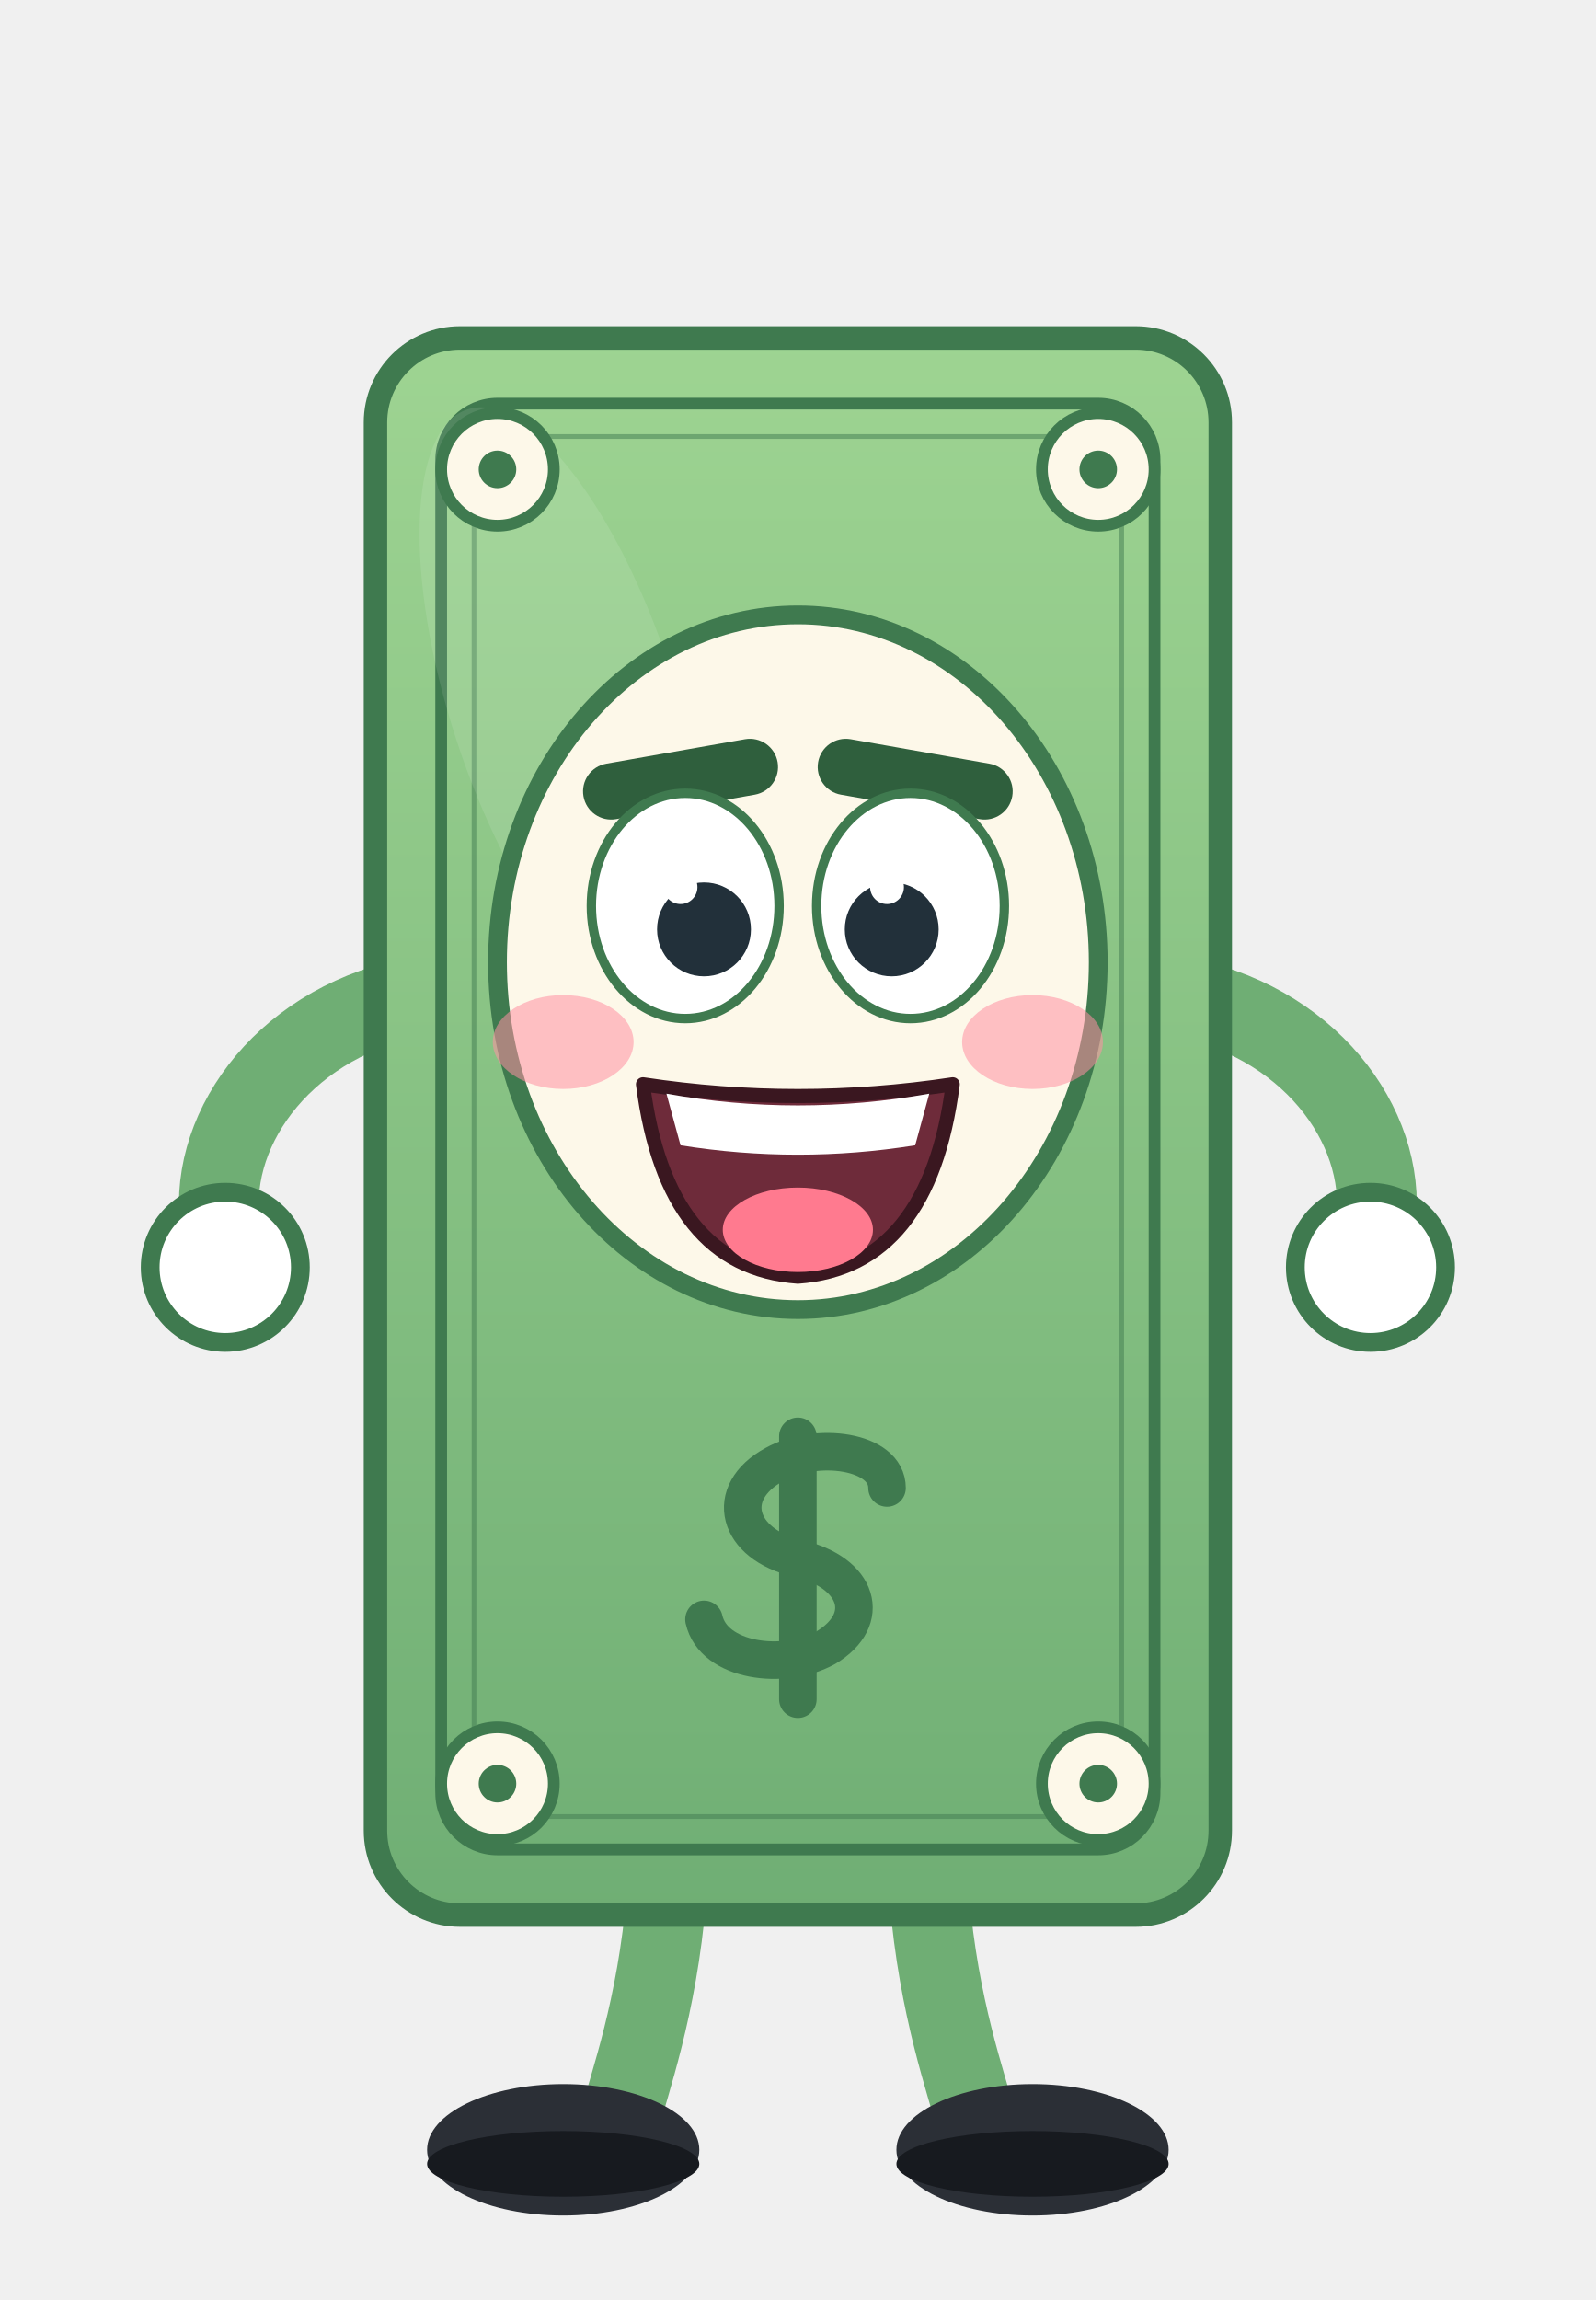
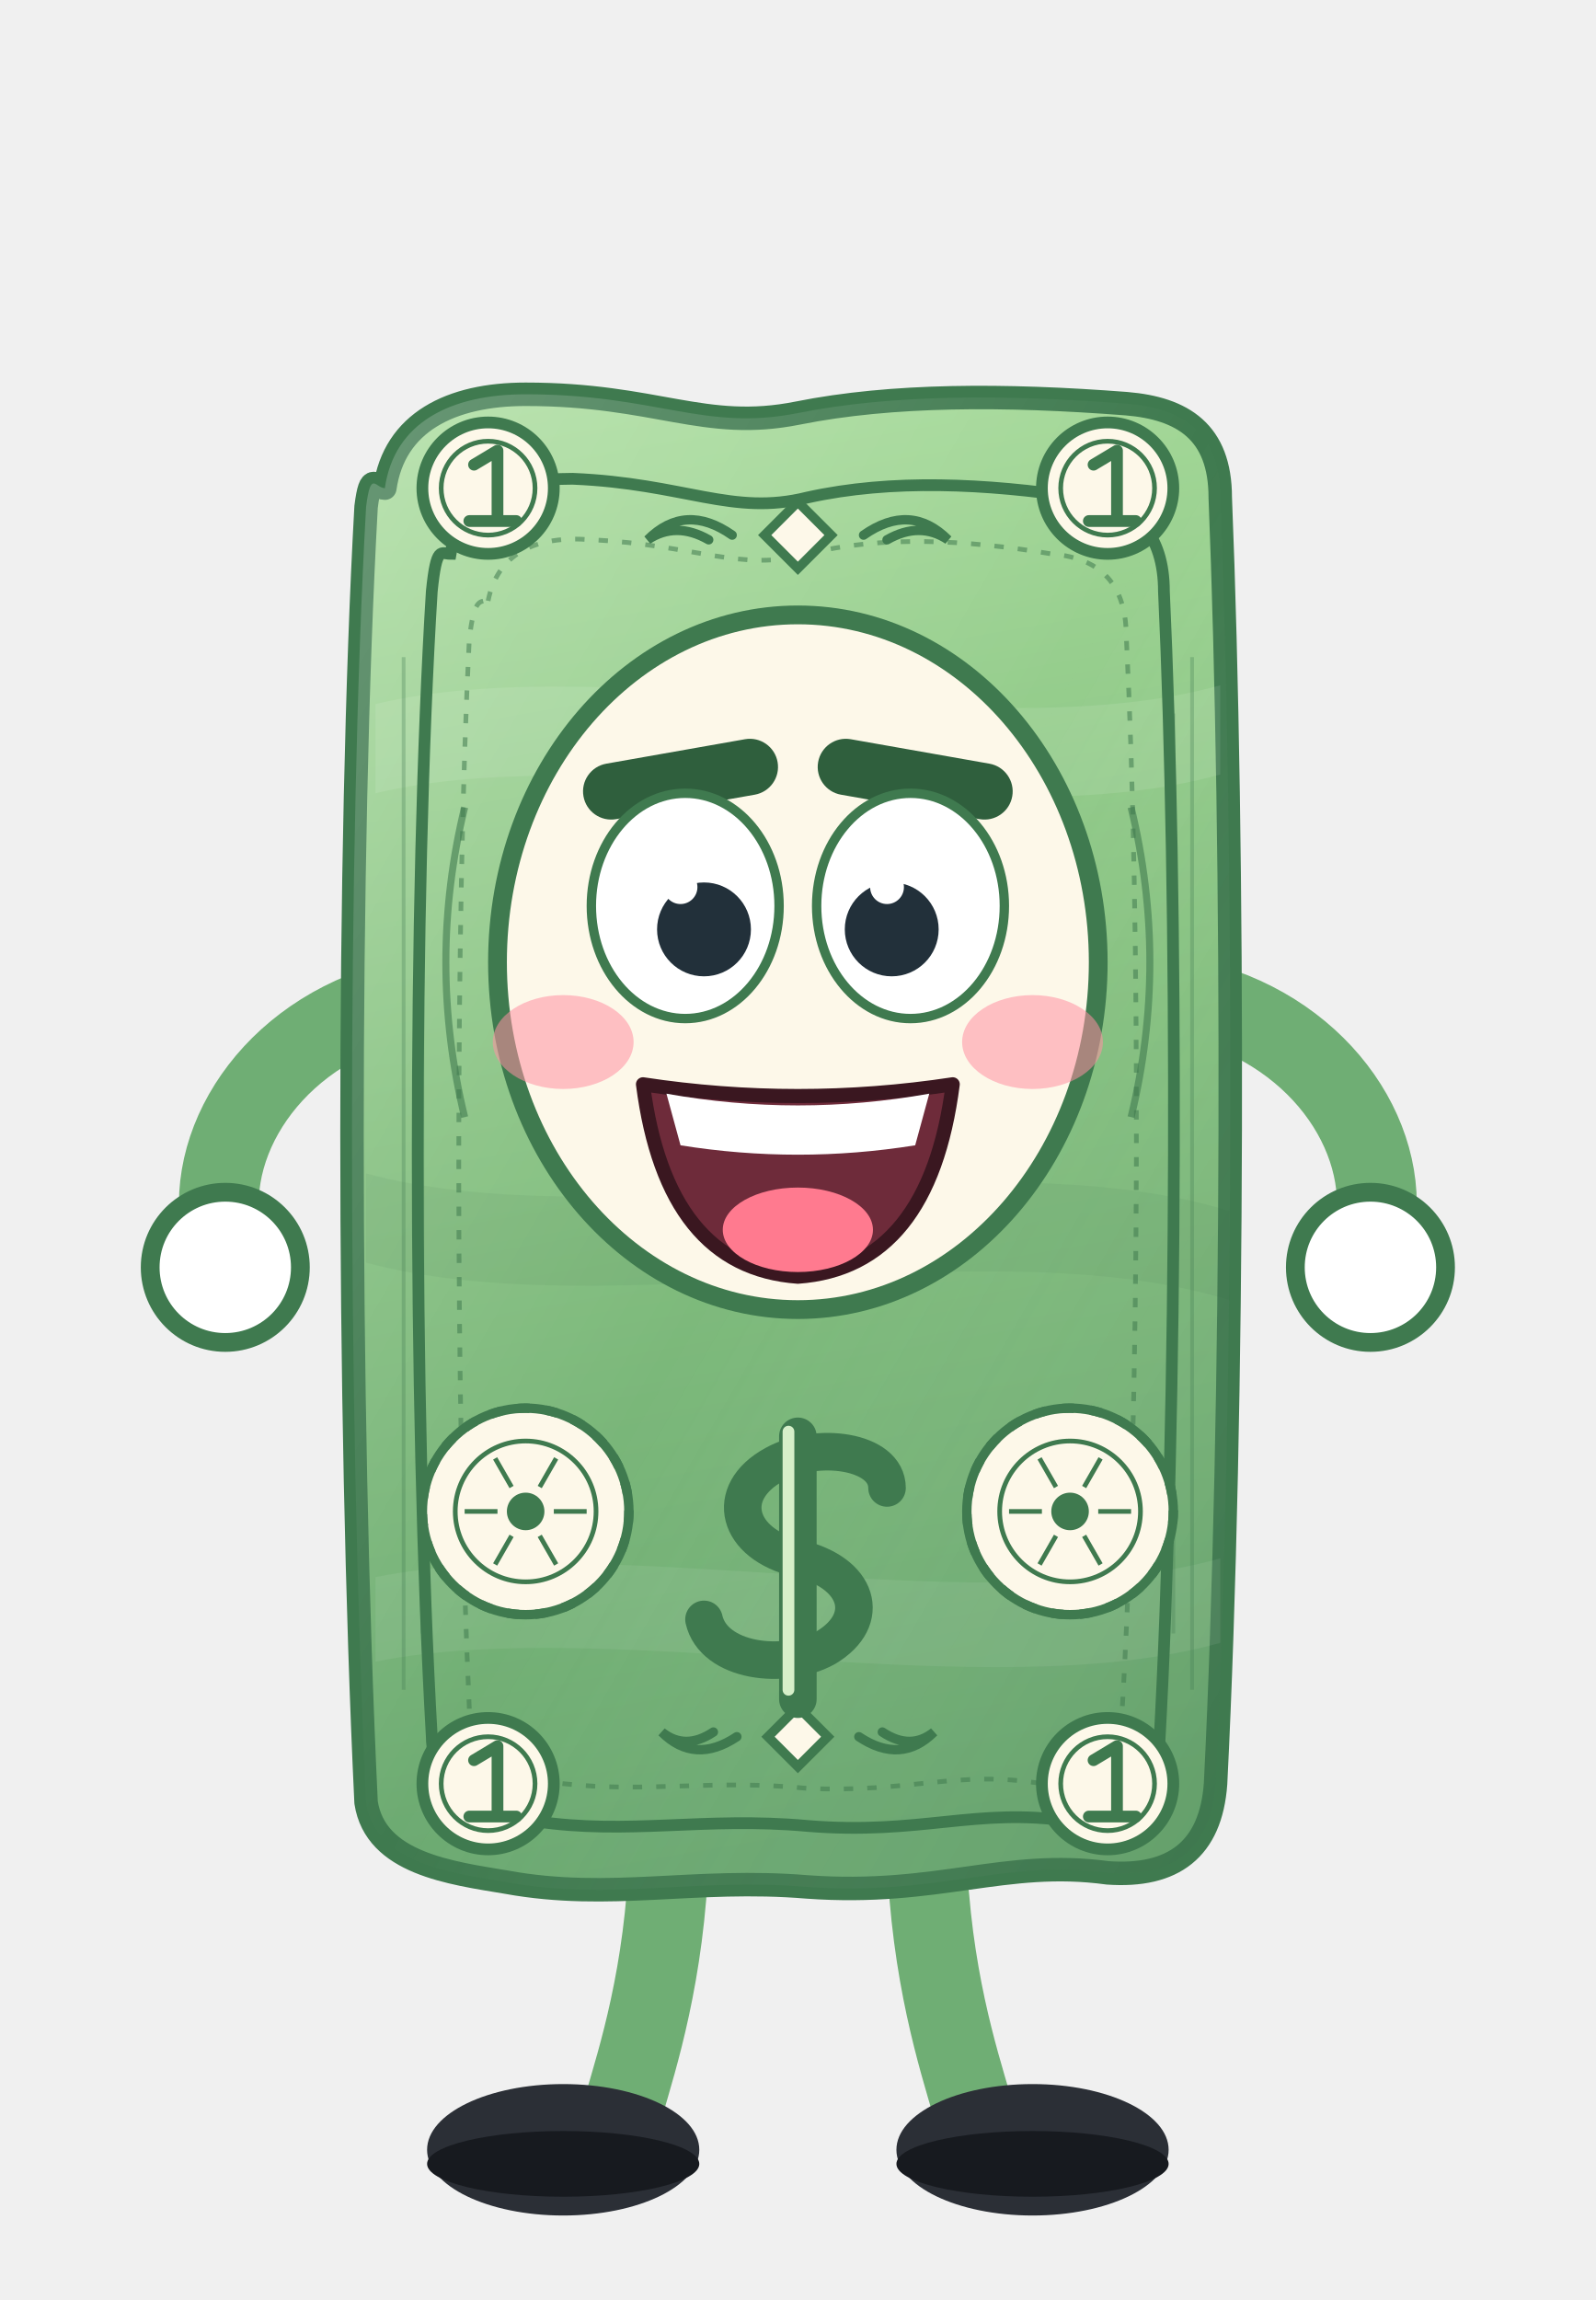
<svg xmlns="http://www.w3.org/2000/svg" viewBox="0 0 340 490" width="340" height="490">
  <defs>
-     <linearGradient id="billGrad" x1="0" y1="0" x2="0" y2="1">
-       <stop offset="0" stop-color="#9ed492" />
-       <stop offset="1" stop-color="#6fae74" />
+     <linearGradient id="billGrad" x1="0.1" y1="0" x2="0.2" y2="1">
+       <stop offset="0" stop-color="#a9dc9c" />
+       <stop offset="0.5" stop-color="#84c07f" />
+       <stop offset="1" stop-color="#6aa870" />
+     </linearGradient>
+     <linearGradient id="sheen" x1="0" y1="0" x2="1" y2="1">
+       <stop offset="0" stop-color="#ffffff" stop-opacity="0.22" />
+       <stop offset="0.5" stop-color="#ffffff" stop-opacity="0" />
+       <stop offset="1" stop-color="#2f5f3d" stop-opacity="0.14" />
    </linearGradient>
  </defs>
  <g id="Richie">
    <g id="legs">
      <g id="leg_left">
        <path d="M142 404 C140 428 134 444 132 452" fill="none" stroke="#6fae74" stroke-width="17" stroke-linecap="round" />
        <ellipse cx="120" cy="458" rx="29" ry="14" fill="#2b2f36" />
        <ellipse cx="120" cy="461" rx="29" ry="7" fill="#171a1f" />
      </g>
      <g id="leg_right">
        <path d="M198 404 C200 428 206 444 208 452" fill="none" stroke="#6fae74" stroke-width="17" stroke-linecap="round" />
        <ellipse cx="220" cy="458" rx="29" ry="14" fill="#2b2f36" />
        <ellipse cx="220" cy="461" rx="29" ry="7" fill="#171a1f" />
      </g>
    </g>
    <g id="arms">
      <g id="arm_left">
        <path d="M82 214 C56 222 42 246 48 266" fill="none" stroke="#6fae74" stroke-width="17" stroke-linecap="round" />
        <circle cx="48" cy="270" r="16" fill="#ffffff" stroke="#3f7a4f" stroke-width="4" />
      </g>
      <g id="arm_right">
        <path d="M258 214 C284 222 298 246 292 266" fill="none" stroke="#6fae74" stroke-width="17" stroke-linecap="round" />
        <circle cx="292" cy="270" r="16" fill="#ffffff" stroke="#3f7a4f" stroke-width="4" />
      </g>
    </g>
    <g id="bill">
-       <rect x="80" y="72" width="180" height="336" rx="18" fill="url(#billGrad)" stroke="#3f7a4f" stroke-width="5" />
-       <rect x="94" y="86" width="152" height="308" rx="12" fill="none" stroke="#3f7a4f" stroke-width="2.5" />
-       <rect x="101" y="93" width="138" height="294" rx="9" fill="none" stroke="#3f7a4f" stroke-width="1" opacity="0.5" />
-       <ellipse cx="120" cy="150" rx="24" ry="66" fill="#ffffff" opacity="0.10" transform="rotate(-18 120 150)" />
-       <g id="corners" fill="#fdf8e9" stroke="#3f7a4f" stroke-width="2.5">
-         <circle cx="106" cy="100" r="12" />
-         <circle cx="234" cy="100" r="12" />
-         <circle cx="106" cy="380" r="12" />
-         <circle cx="234" cy="380" r="12" />
+       <path id="bill_body" d="M82 104 C84 90 96 84 112 84 C140 84 150 92 170 88 C190 84 214 84 240 86 C252 87 260 92 260 106 C263 180 263 300 259 380 C258 394 250 400 236 399 C214 396 200 404 172 402 C148 400 130 405 108 401 C96 399 80 397 78 384 C74 300 74 180 78 108 C79 100 80 104 82 104 Z" fill="url(#billGrad)" stroke="#3f7a4f" stroke-width="5" stroke-linejoin="round" />
+       <path d="M82 104 C84 90 96 84 112 84 C140 84 150 92 170 88 C190 84 214 84 240 86 C252 87 260 92 260 106 C263 180 263 300 259 380 C258 394 250 400 236 399 C214 396 200 404 172 402 C148 400 130 405 108 401 C96 399 80 397 78 384 C74 300 74 180 78 108 C79 100 80 104 82 104 Z" fill="url(#sheen)" />
+       <g id="ripples">
+         <path d="M80 150 C130 138 210 160 260 146 L260 165 C210 179 130 157 80 169 Z" fill="#ffffff" opacity="0.09" />
+         <path d="M78 250 C130 264 210 242 262 258 L262 277 C210 261 130 283 78 269 Z" fill="#2f5f3d" opacity="0.07" />
+         <path d="M80 336 C130 326 210 346 260 332 L260 350 C210 364 130 344 80 354 Z" fill="#ffffff" opacity="0.07" />
      </g>
-       <g fill="#3f7a4f" stroke="none">
-         <circle cx="106" cy="100" r="4" />
-         <circle cx="234" cy="100" r="4" />
-         <circle cx="106" cy="380" r="4" />
-         <circle cx="234" cy="380" r="4" />
+       <g stroke="#3f7a4f" stroke-width="0.8" opacity="0.3">
+         <line x1="86" y1="140" x2="86" y2="360" />
+         <line x1="90" y1="152" x2="90" y2="348" />
+         <line x1="254" y1="140" x2="254" y2="360" />
+         <line x1="250" y1="152" x2="250" y2="348" />
      </g>
-       <g id="money" fill="none" stroke="#3f7a4f" stroke-width="8" stroke-linecap="round">
-         <line x1="170" y1="306" x2="170" y2="362" />
-         <path d="M189 317 C189 309 174 307 165 312 C154 318 157 329 170 332 C183 335 186 345 176 351 C167 356 152 354 150 345" />
+       <path d="M96 118 C98 106 108 102 122 102 C146 103 156 110 172 106 C190 102 210 103 230 106 C242 107 248 114 248 126 C251 190 251 300 247 372 C246 384 240 389 228 388 C208 385 196 391 172 389 C150 387 134 391 114 388 C104 387 92 381 92 370 C88 300 88 190 92 126 C93 116 94 118 96 118 Z" fill="none" stroke="#3f7a4f" stroke-width="2.5" />
+       <path d="M104 128 C106 118 114 114 126 115 C148 116 158 122 172 118 C188 114 206 115 224 118 C236 119 240 126 240 136 C243 195 243 300 239 366 C238 376 232 381 222 380 C204 377 194 382 172 381 C152 379 138 382 120 380 C110 379 100 374 100 364 C97 300 97 195 100 136 C101 128 102 128 104 128 Z" fill="none" stroke="#3f7a4f" stroke-width="1" stroke-dasharray="2 3" opacity="0.55" />
+       <g id="corners">
+         <g transform="translate(104 104)">
+           <circle r="14" fill="#fdf8e9" stroke="#3f7a4f" stroke-width="2.5" />
+           <circle r="10" fill="none" stroke="#3f7a4f" stroke-width="1" />
+           <path d="M-3 -5 L2 -8 L2 7 M-4 7 L6 7" fill="none" stroke="#3f7a4f" stroke-width="2.5" stroke-linecap="round" stroke-linejoin="round" />
+         </g>
+         <g transform="translate(236 104)">
+           <circle r="14" fill="#fdf8e9" stroke="#3f7a4f" stroke-width="2.5" />
+           <circle r="10" fill="none" stroke="#3f7a4f" stroke-width="1" />
+           <path d="M-3 -5 L2 -8 L2 7 M-4 7 L6 7" fill="none" stroke="#3f7a4f" stroke-width="2.5" stroke-linecap="round" stroke-linejoin="round" />
+         </g>
+         <g transform="translate(104 380)">
+           <circle r="14" fill="#fdf8e9" stroke="#3f7a4f" stroke-width="2.5" />
+           <circle r="10" fill="none" stroke="#3f7a4f" stroke-width="1" />
+           <path d="M-3 -5 L2 -8 L2 7 M-4 7 L6 7" fill="none" stroke="#3f7a4f" stroke-width="2.5" stroke-linecap="round" stroke-linejoin="round" />
+         </g>
+         <g transform="translate(236 380)">
+           <circle r="14" fill="#fdf8e9" stroke="#3f7a4f" stroke-width="2.5" />
+           <circle r="10" fill="none" stroke="#3f7a4f" stroke-width="1" />
+           <path d="M-3 -5 L2 -8 L2 7 M-4 7 L6 7" fill="none" stroke="#3f7a4f" stroke-width="2.5" stroke-linecap="round" stroke-linejoin="round" />
+         </g>
+       </g>
+       <g id="seal_left" transform="translate(112 322)">
+         <circle r="22" fill="#fdf8e9" stroke="#3f7a4f" stroke-width="2" />
+         <circle r="22" fill="none" stroke="#3f7a4f" stroke-width="2" stroke-dasharray="2.5 3.5" />
+         <circle r="15" fill="none" stroke="#3f7a4f" stroke-width="1" />
+         <path d="M6 0 L13 0 M3 5.2 L6.5 11.3 M-3 5.2 L-6.5 11.3 M-6 0 L-13 0 M-3 -5.2 L-6.5 -11.3 M3 -5.2 L6.5 -11.3" stroke="#3f7a4f" stroke-width="1" />
+         <circle r="4" fill="#3f7a4f" />
+       </g>
+       <g id="seal_right" transform="translate(228 322)">
+         <circle r="22" fill="#fdf8e9" stroke="#3f7a4f" stroke-width="2" />
+         <circle r="22" fill="none" stroke="#3f7a4f" stroke-width="2" stroke-dasharray="2.5 3.5" />
+         <circle r="15" fill="none" stroke="#3f7a4f" stroke-width="1" />
+         <path d="M6 0 L13 0 M3 5.2 L6.5 11.3 M-3 5.2 L-6.5 11.3 M-6 0 L-13 0 M-3 -5.2 L-6.5 -11.3 M3 -5.2 L6.5 -11.3" stroke="#3f7a4f" stroke-width="1" />
+         <circle r="4" fill="#3f7a4f" />
+       </g>
+       <g transform="translate(170 114)">
+         <rect x="-5" y="-5" width="10" height="10" transform="rotate(45)" fill="#fdf8e9" stroke="#3f7a4f" stroke-width="2" />
+         <path d="M-14 0 Q-24 -7 -32 1 Q-26 -3 -19 1" fill="none" stroke="#3f7a4f" stroke-width="2" stroke-linecap="round" />
+         <path d="M14 0 Q24 -7 32 1 Q26 -3 19 1" fill="none" stroke="#3f7a4f" stroke-width="2" stroke-linecap="round" />
+       </g>
+       <g transform="translate(170 370)">
+         <rect x="-4.5" y="-4.5" width="9" height="9" transform="rotate(45)" fill="#fdf8e9" stroke="#3f7a4f" stroke-width="2" />
+         <path d="M-13 0 Q-22 6 -29 -1 Q-24 3 -18 -1" fill="none" stroke="#3f7a4f" stroke-width="2" stroke-linecap="round" />
+         <path d="M13 0 Q22 6 29 -1 Q24 3 18 -1" fill="none" stroke="#3f7a4f" stroke-width="2" stroke-linecap="round" />
+       </g>
+       <g id="money">
+         <line x1="170" y1="306" x2="170" y2="362" stroke="#3f7a4f" stroke-width="8" stroke-linecap="round" />
+         <path d="M189 317 C189 309 174 307 165 312 C154 318 157 329 170 332 C183 335 186 345 176 351 C167 356 152 354 150 345" fill="none" stroke="#3f7a4f" stroke-width="8" stroke-linecap="round" />
+         <line x1="168" y1="305" x2="168" y2="360" stroke="#d6efc9" stroke-width="2.5" stroke-linecap="round" />
      </g>
    </g>
+     <path d="M99 172 Q91 205 99 238" fill="none" stroke="#3f7a4f" stroke-width="1.5" opacity="0.6" />
+     <path d="M241 172 Q249 205 241 238" fill="none" stroke="#3f7a4f" stroke-width="1.5" opacity="0.6" />
    <g id="face">
      <ellipse id="face_frame" cx="170" cy="205" rx="64" ry="74" fill="#fdf8e9" stroke="#3f7a4f" stroke-width="4" />
      <ellipse id="cheek_left" cx="120" cy="222" rx="15" ry="10" fill="#ff8fa3" opacity="0.55" />
      <ellipse id="cheek_right" cx="220" cy="222" rx="15" ry="10" fill="#ff8fa3" opacity="0.55" />
      <rect id="brow_left" x="124" y="160" width="42" height="12" rx="6" fill="#2f5f3d" transform="rotate(-10 145 166)" />
      <rect id="brow_right" x="174" y="160" width="42" height="12" rx="6" fill="#2f5f3d" transform="rotate(10 195 166)" />
      <g id="eye_left">
        <ellipse cx="146" cy="193" rx="20" ry="24" fill="#ffffff" stroke="#3f7a4f" stroke-width="2" />
        <circle id="pupil_left" cx="150" cy="198" r="10" fill="#22303a" />
        <circle cx="145" cy="189" r="3.6" fill="#ffffff" />
      </g>
      <g id="eye_right">
        <ellipse cx="194" cy="193" rx="20" ry="24" fill="#ffffff" stroke="#3f7a4f" stroke-width="2" />
        <circle id="pupil_right" cx="190" cy="198" r="10" fill="#22303a" />
        <circle cx="189" cy="189" r="3.6" fill="#ffffff" />
      </g>
      <g id="mouth">
        <path d="M137 231 Q170 236 203 231 Q198 270 170 272 Q142 270 137 231 Z" fill="#6e2b3a" stroke="#3a1720" stroke-width="3" stroke-linejoin="round" />
        <path d="M142 233 Q170 238 198 233 L195 244 Q170 248 145 244 Z" fill="#ffffff" />
        <ellipse cx="170" cy="262" rx="16" ry="9" fill="#ff7a8f" />
      </g>
    </g>
  </g>
</svg>
